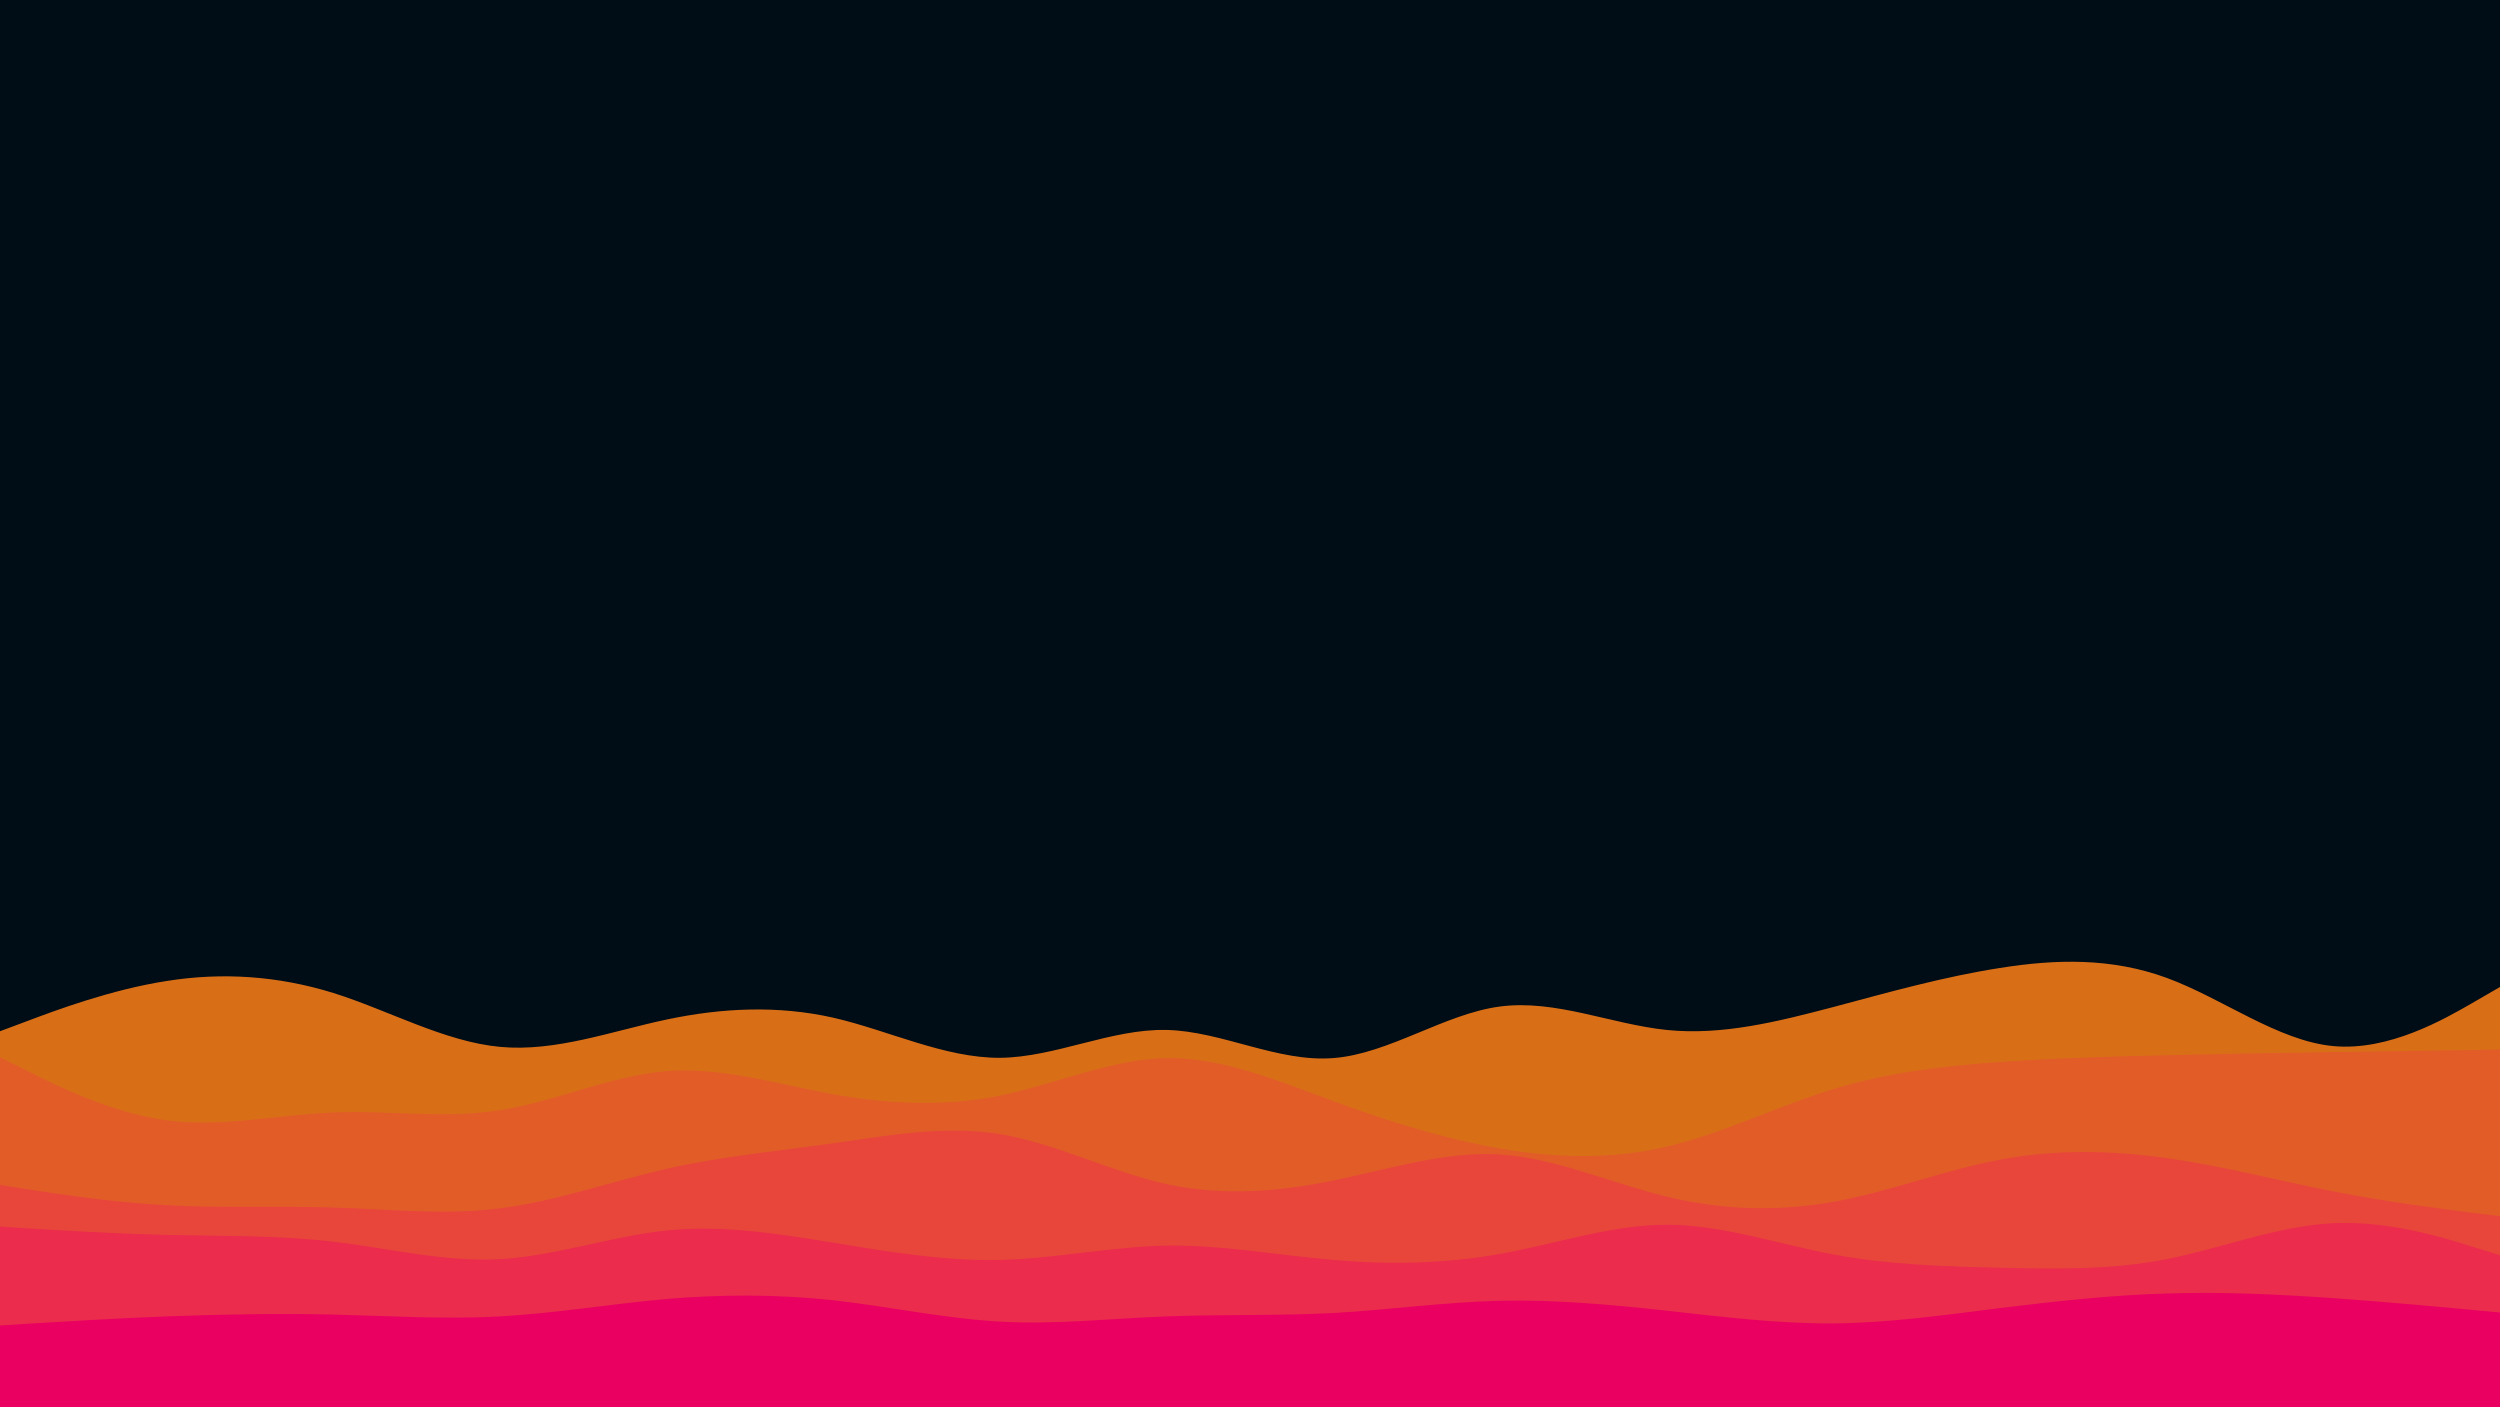
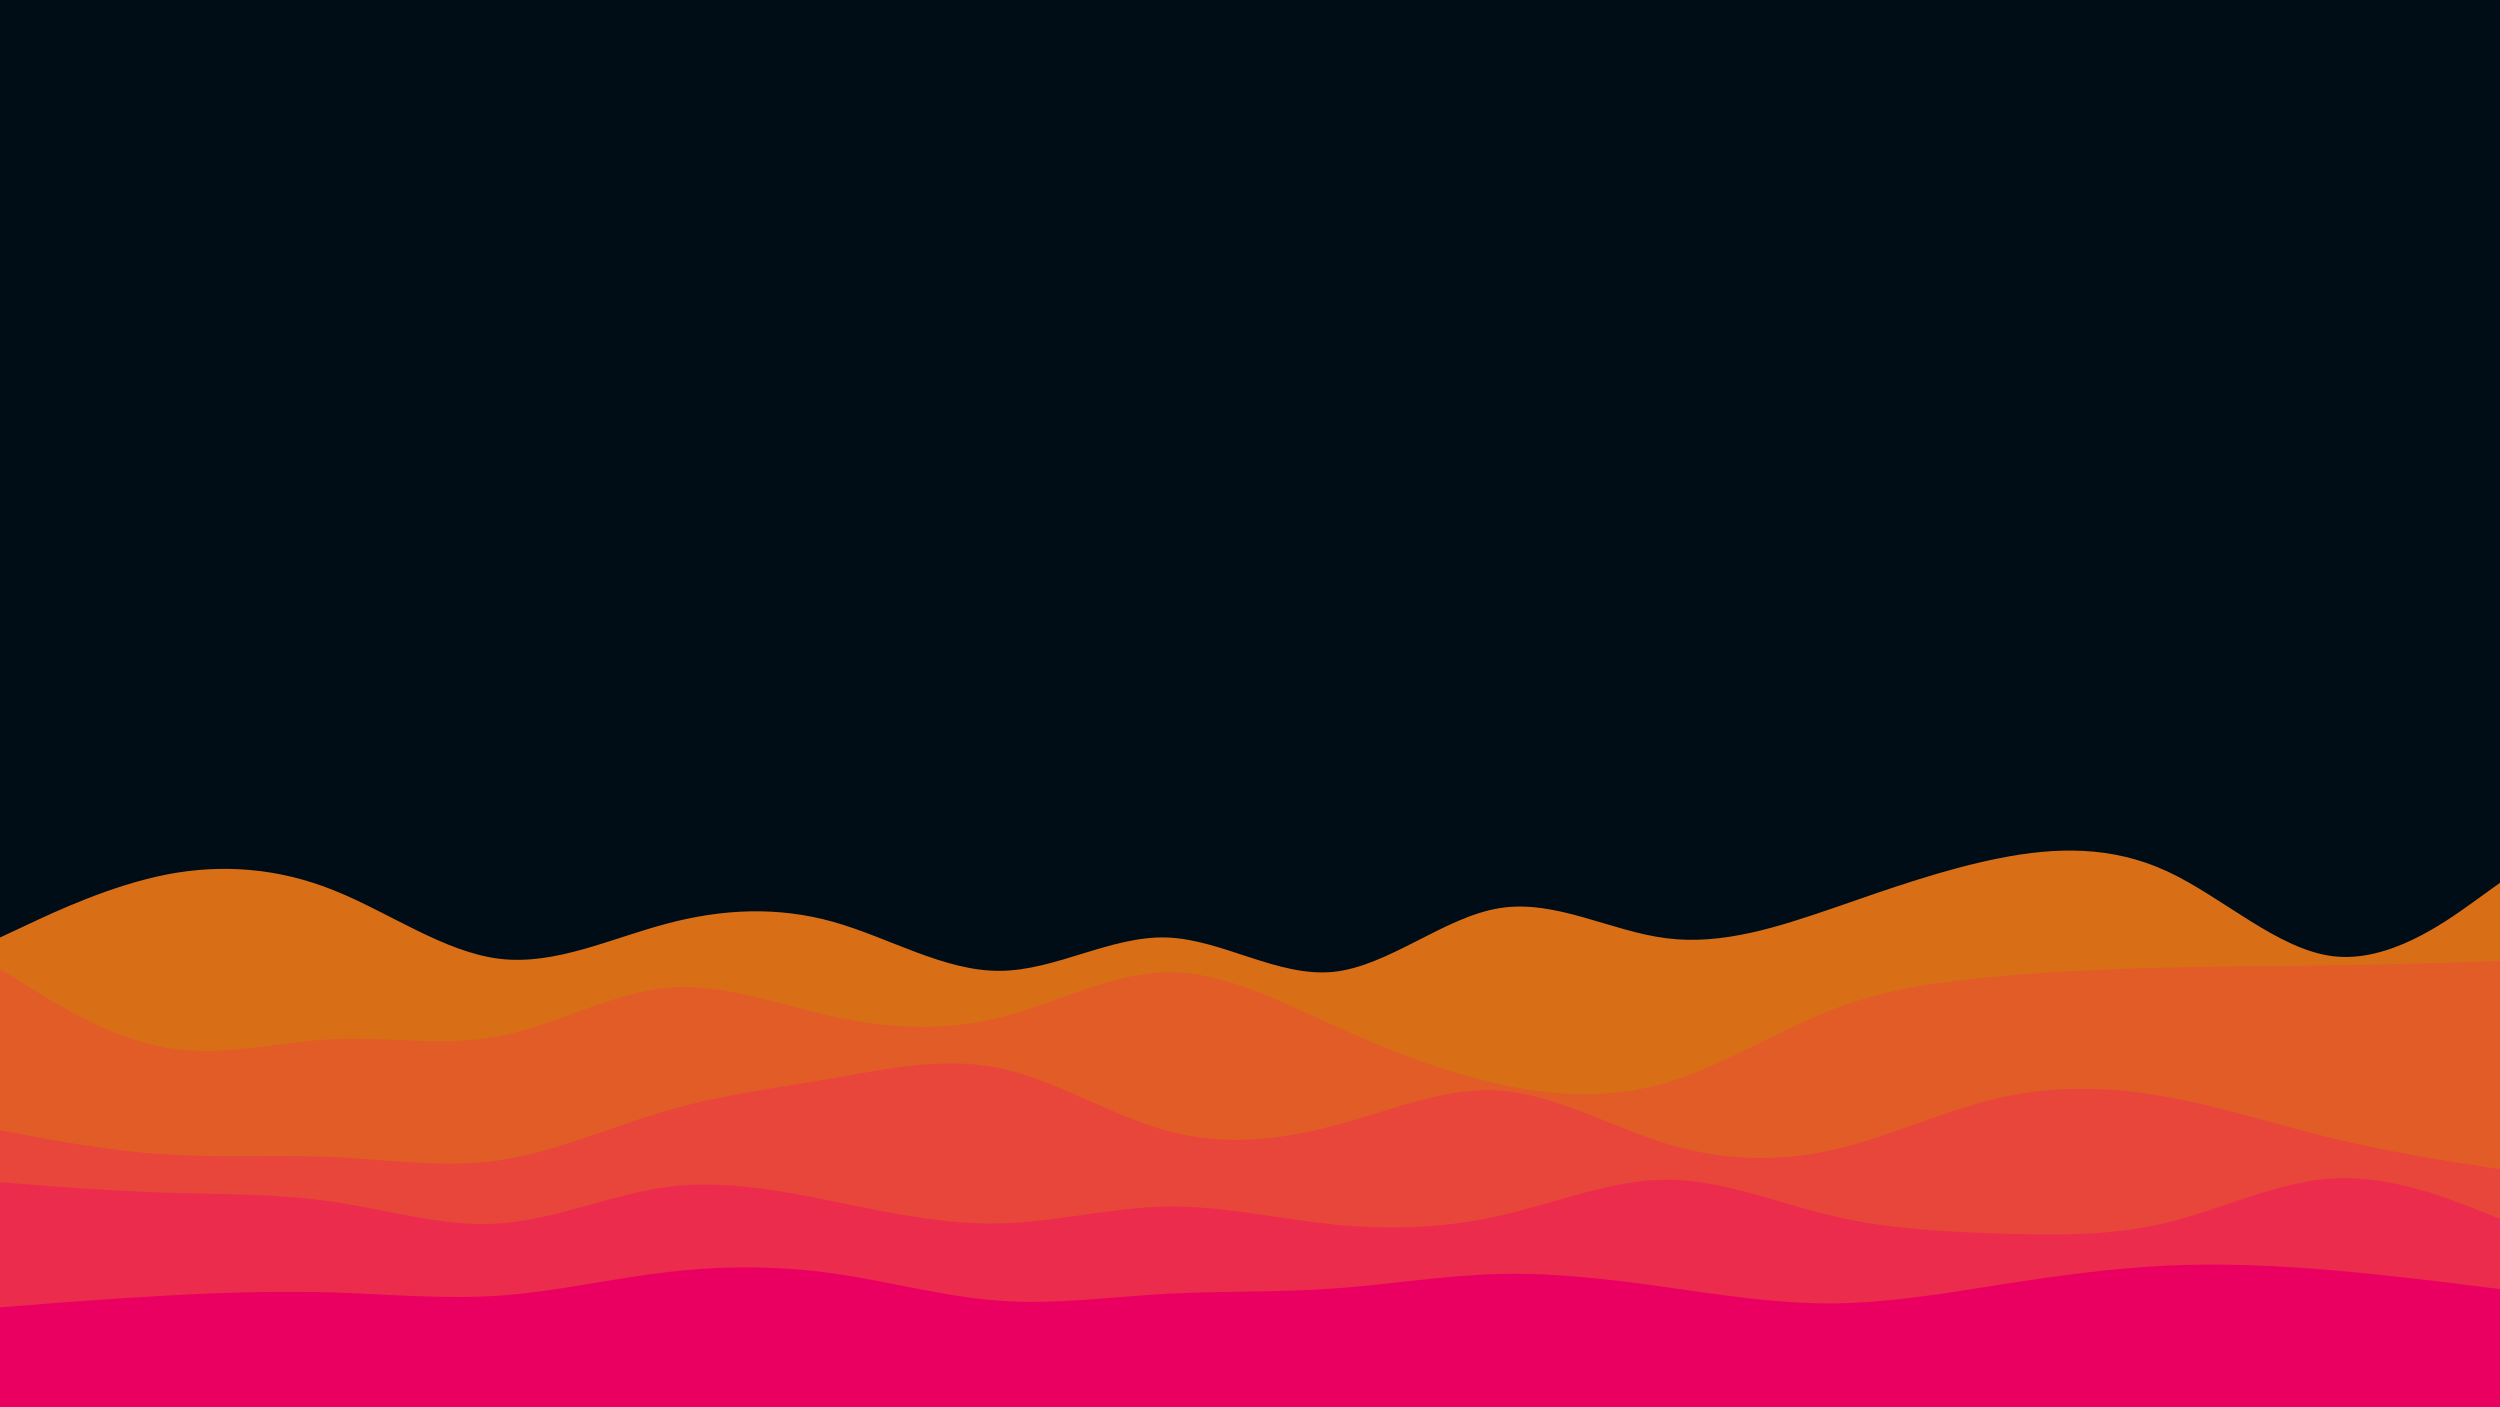
<svg xmlns="http://www.w3.org/2000/svg" id="visual" viewBox="0 0 960 540" width="960" height="540" version="1.1">
  <rect x="0" y="0" width="960" height="540" fill="#000c16" />
-   <path d="M0 396L10.7 392C21.3 388 42.7 380 64 376.7C85.3 373.3 106.7 374.7 128 381.3C149.3 388 170.7 400 192 402C213.3 404 234.7 396 256 391.5C277.3 387 298.7 386 320 390.8C341.3 395.7 362.7 406.3 384 406.2C405.3 406 426.7 395 448 395.5C469.3 396 490.7 408 512 406.3C533.3 404.7 554.7 389.3 576 386.5C597.3 383.7 618.7 393.3 640 395.5C661.3 397.7 682.7 392.3 704 386.7C725.3 381 746.7 375 768 371.7C789.3 368.3 810.7 367.7 832 375.5C853.3 383.3 874.7 399.7 896 401.7C917.3 403.7 938.7 391.3 949.3 385.2L960 379L960 541L949.3 541C938.7 541 917.3 541 896 541C874.7 541 853.3 541 832 541C810.7 541 789.3 541 768 541C746.7 541 725.3 541 704 541C682.7 541 661.3 541 640 541C618.7 541 597.3 541 576 541C554.7 541 533.3 541 512 541C490.7 541 469.3 541 448 541C426.7 541 405.3 541 384 541C362.7 541 341.3 541 320 541C298.7 541 277.3 541 256 541C234.7 541 213.3 541 192 541C170.7 541 149.3 541 128 541C106.7 541 85.3 541 64 541C42.7 541 21.3 541 10.7 541L0 541Z" fill="#d86f17" />
-   <path d="M0 406L10.7 411.3C21.3 416.7 42.7 427.3 64 430.2C85.3 433 106.7 428 128 427.2C149.3 426.3 170.7 429.7 192 426.3C213.3 423 234.7 413 256 411.3C277.3 409.7 298.7 416.3 320 420.2C341.3 424 362.7 425 384 420.7C405.3 416.3 426.7 406.7 448 406.3C469.3 406 490.7 415 512 422.8C533.3 430.7 554.7 437.3 576 441C597.3 444.7 618.7 445.3 640 440.3C661.3 435.3 682.7 424.7 704 418.2C725.3 411.7 746.7 409.3 768 407.8C789.3 406.3 810.7 405.7 832 405.2C853.3 404.7 874.7 404.3 896 404C917.3 403.7 938.7 403.3 949.3 403.2L960 403L960 541L949.3 541C938.7 541 917.3 541 896 541C874.7 541 853.3 541 832 541C810.7 541 789.3 541 768 541C746.7 541 725.3 541 704 541C682.7 541 661.3 541 640 541C618.7 541 597.3 541 576 541C554.7 541 533.3 541 512 541C490.7 541 469.3 541 448 541C426.7 541 405.3 541 384 541C362.7 541 341.3 541 320 541C298.7 541 277.3 541 256 541C234.7 541 213.3 541 192 541C170.7 541 149.3 541 128 541C106.7 541 85.3 541 64 541C42.7 541 21.3 541 10.7 541L0 541Z" fill="#e25c28" />
-   <path d="M0 455L10.7 456.7C21.3 458.3 42.7 461.7 64 462.8C85.3 464 106.7 463 128 463.7C149.3 464.3 170.7 466.7 192 464C213.3 461.3 234.7 453.7 256 448.8C277.3 444 298.7 442 320 439C341.3 436 362.7 432 384 435.5C405.3 439 426.7 450 448 454.7C469.3 459.3 490.7 457.7 512 453.3C533.3 449 554.7 442 576 443.3C597.3 444.7 618.7 454.3 640 459.5C661.3 464.7 682.7 465.3 704 461.5C725.3 457.7 746.7 449.3 768 445.3C789.3 441.3 810.7 441.7 832 444.7C853.3 447.7 874.7 453.3 896 457.5C917.3 461.7 938.7 464.3 949.3 465.7L960 467L960 541L949.3 541C938.7 541 917.3 541 896 541C874.7 541 853.3 541 832 541C810.7 541 789.3 541 768 541C746.7 541 725.3 541 704 541C682.7 541 661.3 541 640 541C618.7 541 597.3 541 576 541C554.7 541 533.3 541 512 541C490.7 541 469.3 541 448 541C426.7 541 405.3 541 384 541C362.7 541 341.3 541 320 541C298.7 541 277.3 541 256 541C234.7 541 213.3 541 192 541C170.7 541 149.3 541 128 541C106.7 541 85.3 541 64 541C42.7 541 21.3 541 10.7 541L0 541Z" fill="#e8463a" />
-   <path d="M0 471L10.7 471.7C21.3 472.3 42.7 473.7 64 474.2C85.3 474.7 106.7 474.3 128 476.8C149.3 479.3 170.7 484.7 192 483.5C213.3 482.3 234.7 474.7 256 472.5C277.3 470.3 298.7 473.7 320 477.2C341.3 480.7 362.7 484.3 384 483.8C405.3 483.3 426.7 478.7 448 478.3C469.3 478 490.7 482 512 483.8C533.3 485.7 554.7 485.3 576 481.5C597.3 477.7 618.7 470.3 640 470.3C661.3 470.3 682.7 477.7 704 481.7C725.3 485.7 746.7 486.3 768 486.8C789.3 487.3 810.7 487.7 832 483.5C853.3 479.3 874.7 470.7 896 469.7C917.3 468.7 938.7 475.3 949.3 478.7L960 482L960 541L949.3 541C938.7 541 917.3 541 896 541C874.7 541 853.3 541 832 541C810.7 541 789.3 541 768 541C746.7 541 725.3 541 704 541C682.7 541 661.3 541 640 541C618.7 541 597.3 541 576 541C554.7 541 533.3 541 512 541C490.7 541 469.3 541 448 541C426.7 541 405.3 541 384 541C362.7 541 341.3 541 320 541C298.7 541 277.3 541 256 541C234.7 541 213.3 541 192 541C170.7 541 149.3 541 128 541C106.7 541 85.3 541 64 541C42.7 541 21.3 541 10.7 541L0 541Z" fill="#eb2c4d" />
-   <path d="M0 509L10.7 508.3C21.3 507.7 42.7 506.3 64 505.5C85.3 504.7 106.7 504.3 128 504.8C149.3 505.3 170.7 506.7 192 505.5C213.3 504.3 234.7 500.7 256 498.8C277.3 497 298.7 497 320 499.3C341.3 501.7 362.7 506.3 384 507.5C405.3 508.7 426.7 506.3 448 505.5C469.3 504.7 490.7 505.3 512 504.2C533.3 503 554.7 500 576 499.5C597.3 499 618.7 501 640 503.3C661.3 505.7 682.7 508.3 704 508.2C725.3 508 746.7 505 768 502.3C789.3 499.7 810.7 497.3 832 496.7C853.3 496 874.7 497 896 498.5C917.3 500 938.7 502 949.3 503L960 504L960 541L949.3 541C938.7 541 917.3 541 896 541C874.7 541 853.3 541 832 541C810.7 541 789.3 541 768 541C746.7 541 725.3 541 704 541C682.7 541 661.3 541 640 541C618.7 541 597.3 541 576 541C554.7 541 533.3 541 512 541C490.7 541 469.3 541 448 541C426.7 541 405.3 541 384 541C362.7 541 341.3 541 320 541C298.7 541 277.3 541 256 541C234.7 541 213.3 541 192 541C170.7 541 149.3 541 128 541C106.7 541 85.3 541 64 541C42.7 541 21.3 541 10.7 541L0 541Z" fill="#e90061" />
+   <path d="M0 360L10.7 355C21.3 350 42.7 340 64 335.8C85.3 331.7 106.7 333.3 128 341.8C149.3 350.3 170.7 365.7 192 368.2C213.3 370.7 234.7 360.3 256 354.7C277.3 349 298.7 348 320 354C341.3 360 362.7 373 384 372.8C405.3 372.7 426.7 359.3 448 360C469.3 360.7 490.7 375.3 512 373.2C533.3 371 554.7 352 576 348.7C597.3 345.3 618.7 357.7 640 360.3C661.3 363 682.7 356 704 348.7C725.3 341.3 746.7 333.7 768 329.5C789.3 325.3 810.7 324.7 832 334.5C853.3 344.3 874.7 364.7 896 367.2C917.3 369.7 938.7 354.3 949.3 346.7L960 339L960 541L949.3 541C938.7 541 917.3 541 896 541C874.7 541 853.3 541 832 541C810.7 541 789.3 541 768 541C746.7 541 725.3 541 704 541C682.7 541 661.3 541 640 541C618.7 541 597.3 541 576 541C554.7 541 533.3 541 512 541C490.7 541 469.3 541 448 541C426.7 541 405.3 541 384 541C362.7 541 341.3 541 320 541C298.7 541 277.3 541 256 541C234.7 541 213.3 541 192 541C170.7 541 149.3 541 128 541C106.7 541 85.3 541 64 541C42.7 541 21.3 541 10.7 541L0 541Z" fill="#d86f17" />
+   <path d="M0 372L10.7 378.7C21.3 385.3 42.7 398.7 64 402.3C85.3 406 106.7 400 128 399C149.3 398 170.7 402 192 397.8C213.3 393.7 234.7 381.3 256 379.3C277.3 377.3 298.7 385.7 320 390.3C341.3 395 362.7 396 384 390.7C405.3 385.3 426.7 373.7 448 373.3C469.3 373 490.7 384 512 393.7C533.3 403.3 554.7 411.7 576 416.3C597.3 421 618.7 422 640 415.7C661.3 409.3 682.7 395.7 704 387.5C725.3 379.3 746.7 376.7 768 374.8C789.3 373 810.7 372 832 371.5C853.3 371 874.7 371 896 370.7C917.3 370.3 938.7 369.7 949.3 369.3L960 369L960 541L949.3 541C938.7 541 917.3 541 896 541C874.7 541 853.3 541 832 541C810.7 541 789.3 541 768 541C746.7 541 725.3 541 704 541C682.7 541 661.3 541 640 541C618.7 541 597.3 541 576 541C554.7 541 533.3 541 512 541C490.7 541 469.3 541 448 541C426.7 541 405.3 541 384 541C362.7 541 341.3 541 320 541C298.7 541 277.3 541 256 541C234.7 541 213.3 541 192 541C170.7 541 149.3 541 128 541C106.7 541 85.3 541 64 541C42.7 541 21.3 541 10.7 541L0 541Z" fill="#e25c28" />
+   <path d="M0 434L10.7 436C21.3 438 42.7 442 64 443.3C85.3 444.7 106.7 443.3 128 444.3C149.3 445.3 170.7 448.7 192 445.5C213.3 442.3 234.7 432.7 256 426.5C277.3 420.3 298.7 417.7 320 414C341.3 410.3 362.7 405.7 384 410.2C405.3 414.7 426.7 428.3 448 434.2C469.3 440 490.7 438 512 432.3C533.3 426.7 554.7 417.3 576 418.8C597.3 420.3 618.7 432.7 640 439.2C661.3 445.7 682.7 446.3 704 441.5C725.3 436.7 746.7 426.3 768 421.5C789.3 416.7 810.7 417.3 832 421.2C853.3 425 874.7 432 896 437.2C917.3 442.3 938.7 445.7 949.3 447.3L960 449L960 541L949.3 541C938.7 541 917.3 541 896 541C874.7 541 853.3 541 832 541C810.7 541 789.3 541 768 541C746.7 541 725.3 541 704 541C682.7 541 661.3 541 640 541C618.7 541 597.3 541 576 541C554.7 541 533.3 541 512 541C490.7 541 469.3 541 448 541C426.7 541 405.3 541 384 541C362.7 541 341.3 541 320 541C298.7 541 277.3 541 256 541C234.7 541 213.3 541 192 541C170.7 541 149.3 541 128 541C106.7 541 85.3 541 64 541C42.7 541 21.3 541 10.7 541L0 541Z" fill="#e8463a" />
+   <path d="M0 454L10.7 454.8C21.3 455.7 42.7 457.3 64 458C85.3 458.7 106.7 458.3 128 461.5C149.3 464.7 170.7 471.3 192 469.8C213.3 468.3 234.7 458.7 256 455.8C277.3 453 298.7 457 320 461.3C341.3 465.7 362.7 470.3 384 469.8C405.3 469.3 426.7 463.7 448 463.3C469.3 463 490.7 468 512 470.2C533.3 472.3 554.7 471.7 576 466.8C597.3 462 618.7 453 640 453C661.3 453 682.7 462 704 467C725.3 472 746.7 473 768 473.7C789.3 474.3 810.7 474.7 832 469.5C853.3 464.3 874.7 453.7 896 452.5C917.3 451.3 938.7 459.7 949.3 463.8L960 468L960 541L949.3 541C938.7 541 917.3 541 896 541C874.7 541 853.3 541 832 541C810.7 541 789.3 541 768 541C746.7 541 725.3 541 704 541C682.7 541 661.3 541 640 541C618.7 541 597.3 541 576 541C554.7 541 533.3 541 512 541C490.7 541 469.3 541 448 541C426.7 541 405.3 541 384 541C362.7 541 341.3 541 320 541C298.7 541 277.3 541 256 541C234.7 541 213.3 541 192 541C170.7 541 149.3 541 128 541C106.7 541 85.3 541 64 541C42.7 541 21.3 541 10.7 541L0 541Z" fill="#eb2c4d" />
+   <path d="M0 502L10.7 501.2C21.3 500.3 42.7 498.7 64 497.5C85.3 496.3 106.7 495.7 128 496.3C149.3 497 170.7 499 192 497.5C213.3 496 234.7 491 256 488.5C277.3 486 298.7 486 320 489C341.3 492 362.7 498 384 499.5C405.3 501 426.7 498 448 496.8C469.3 495.7 490.7 496.3 512 494.8C533.3 493.3 554.7 489.7 576 489.2C597.3 488.7 618.7 491.3 640 494.3C661.3 497.3 682.7 500.7 704 500.5C725.3 500.3 746.7 496.7 768 493.3C789.3 490 810.7 487 832 486C853.3 485 874.7 486 896 487.8C917.3 489.7 938.7 492.3 949.3 493.7L960 495L960 541L949.3 541C938.7 541 917.3 541 896 541C874.7 541 853.3 541 832 541C810.7 541 789.3 541 768 541C746.7 541 725.3 541 704 541C682.7 541 661.3 541 640 541C618.7 541 597.3 541 576 541C554.7 541 533.3 541 512 541C490.7 541 469.3 541 448 541C426.7 541 405.3 541 384 541C362.7 541 341.3 541 320 541C298.7 541 277.3 541 256 541C234.7 541 213.3 541 192 541C170.7 541 149.3 541 128 541C106.7 541 85.3 541 64 541C42.7 541 21.3 541 10.7 541L0 541Z" fill="#e90061" />
</svg>
